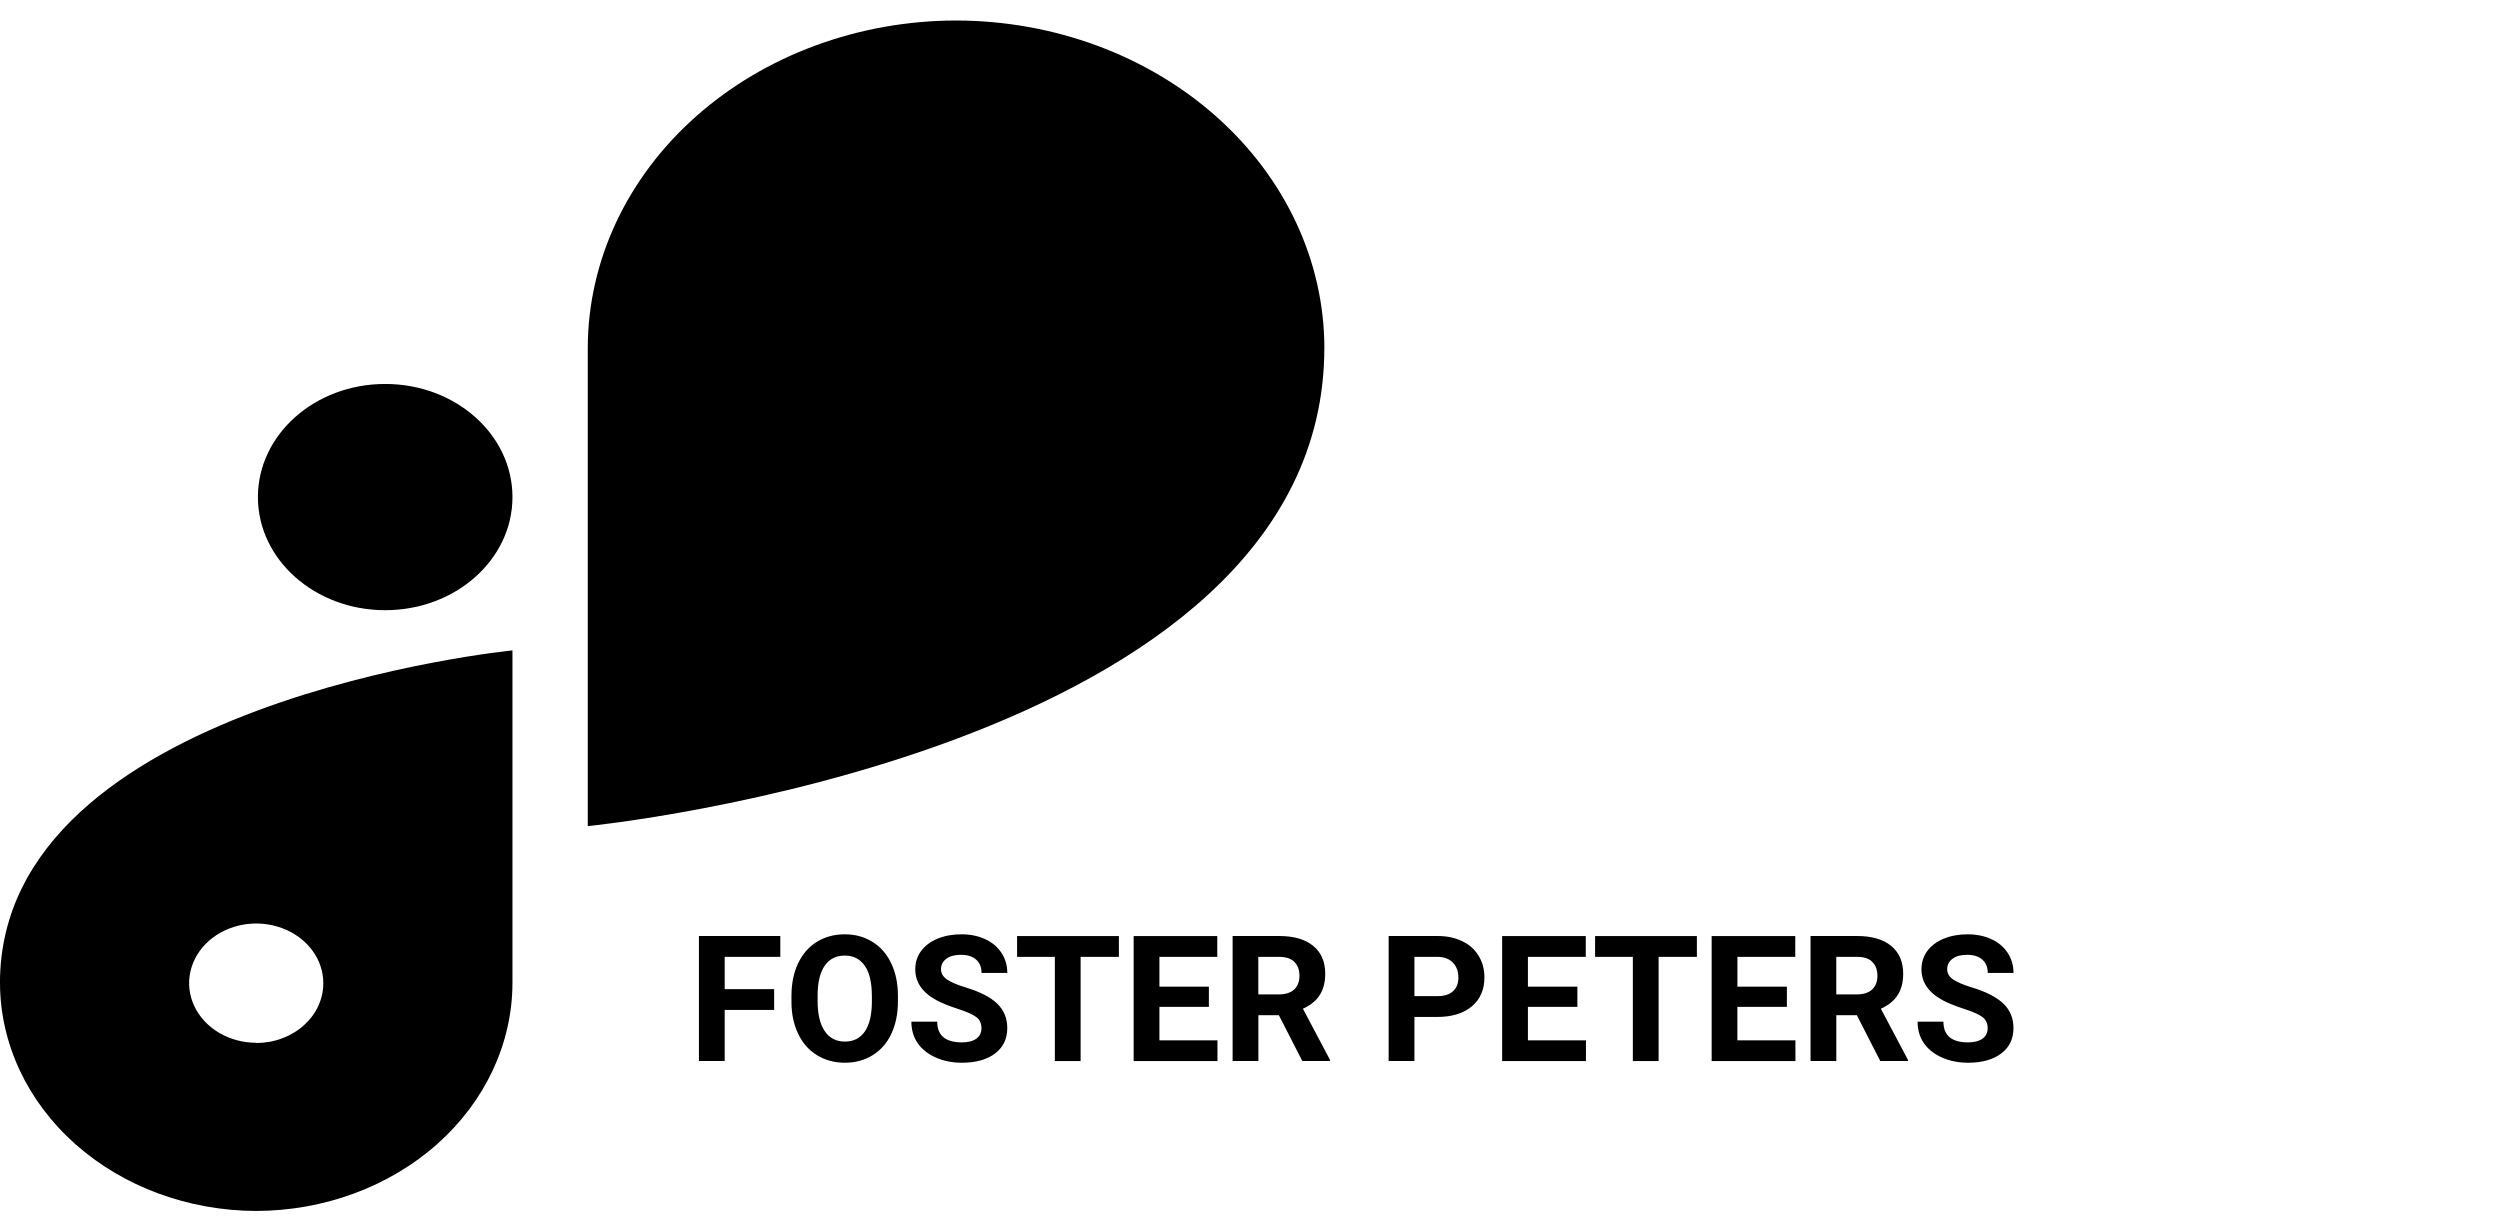
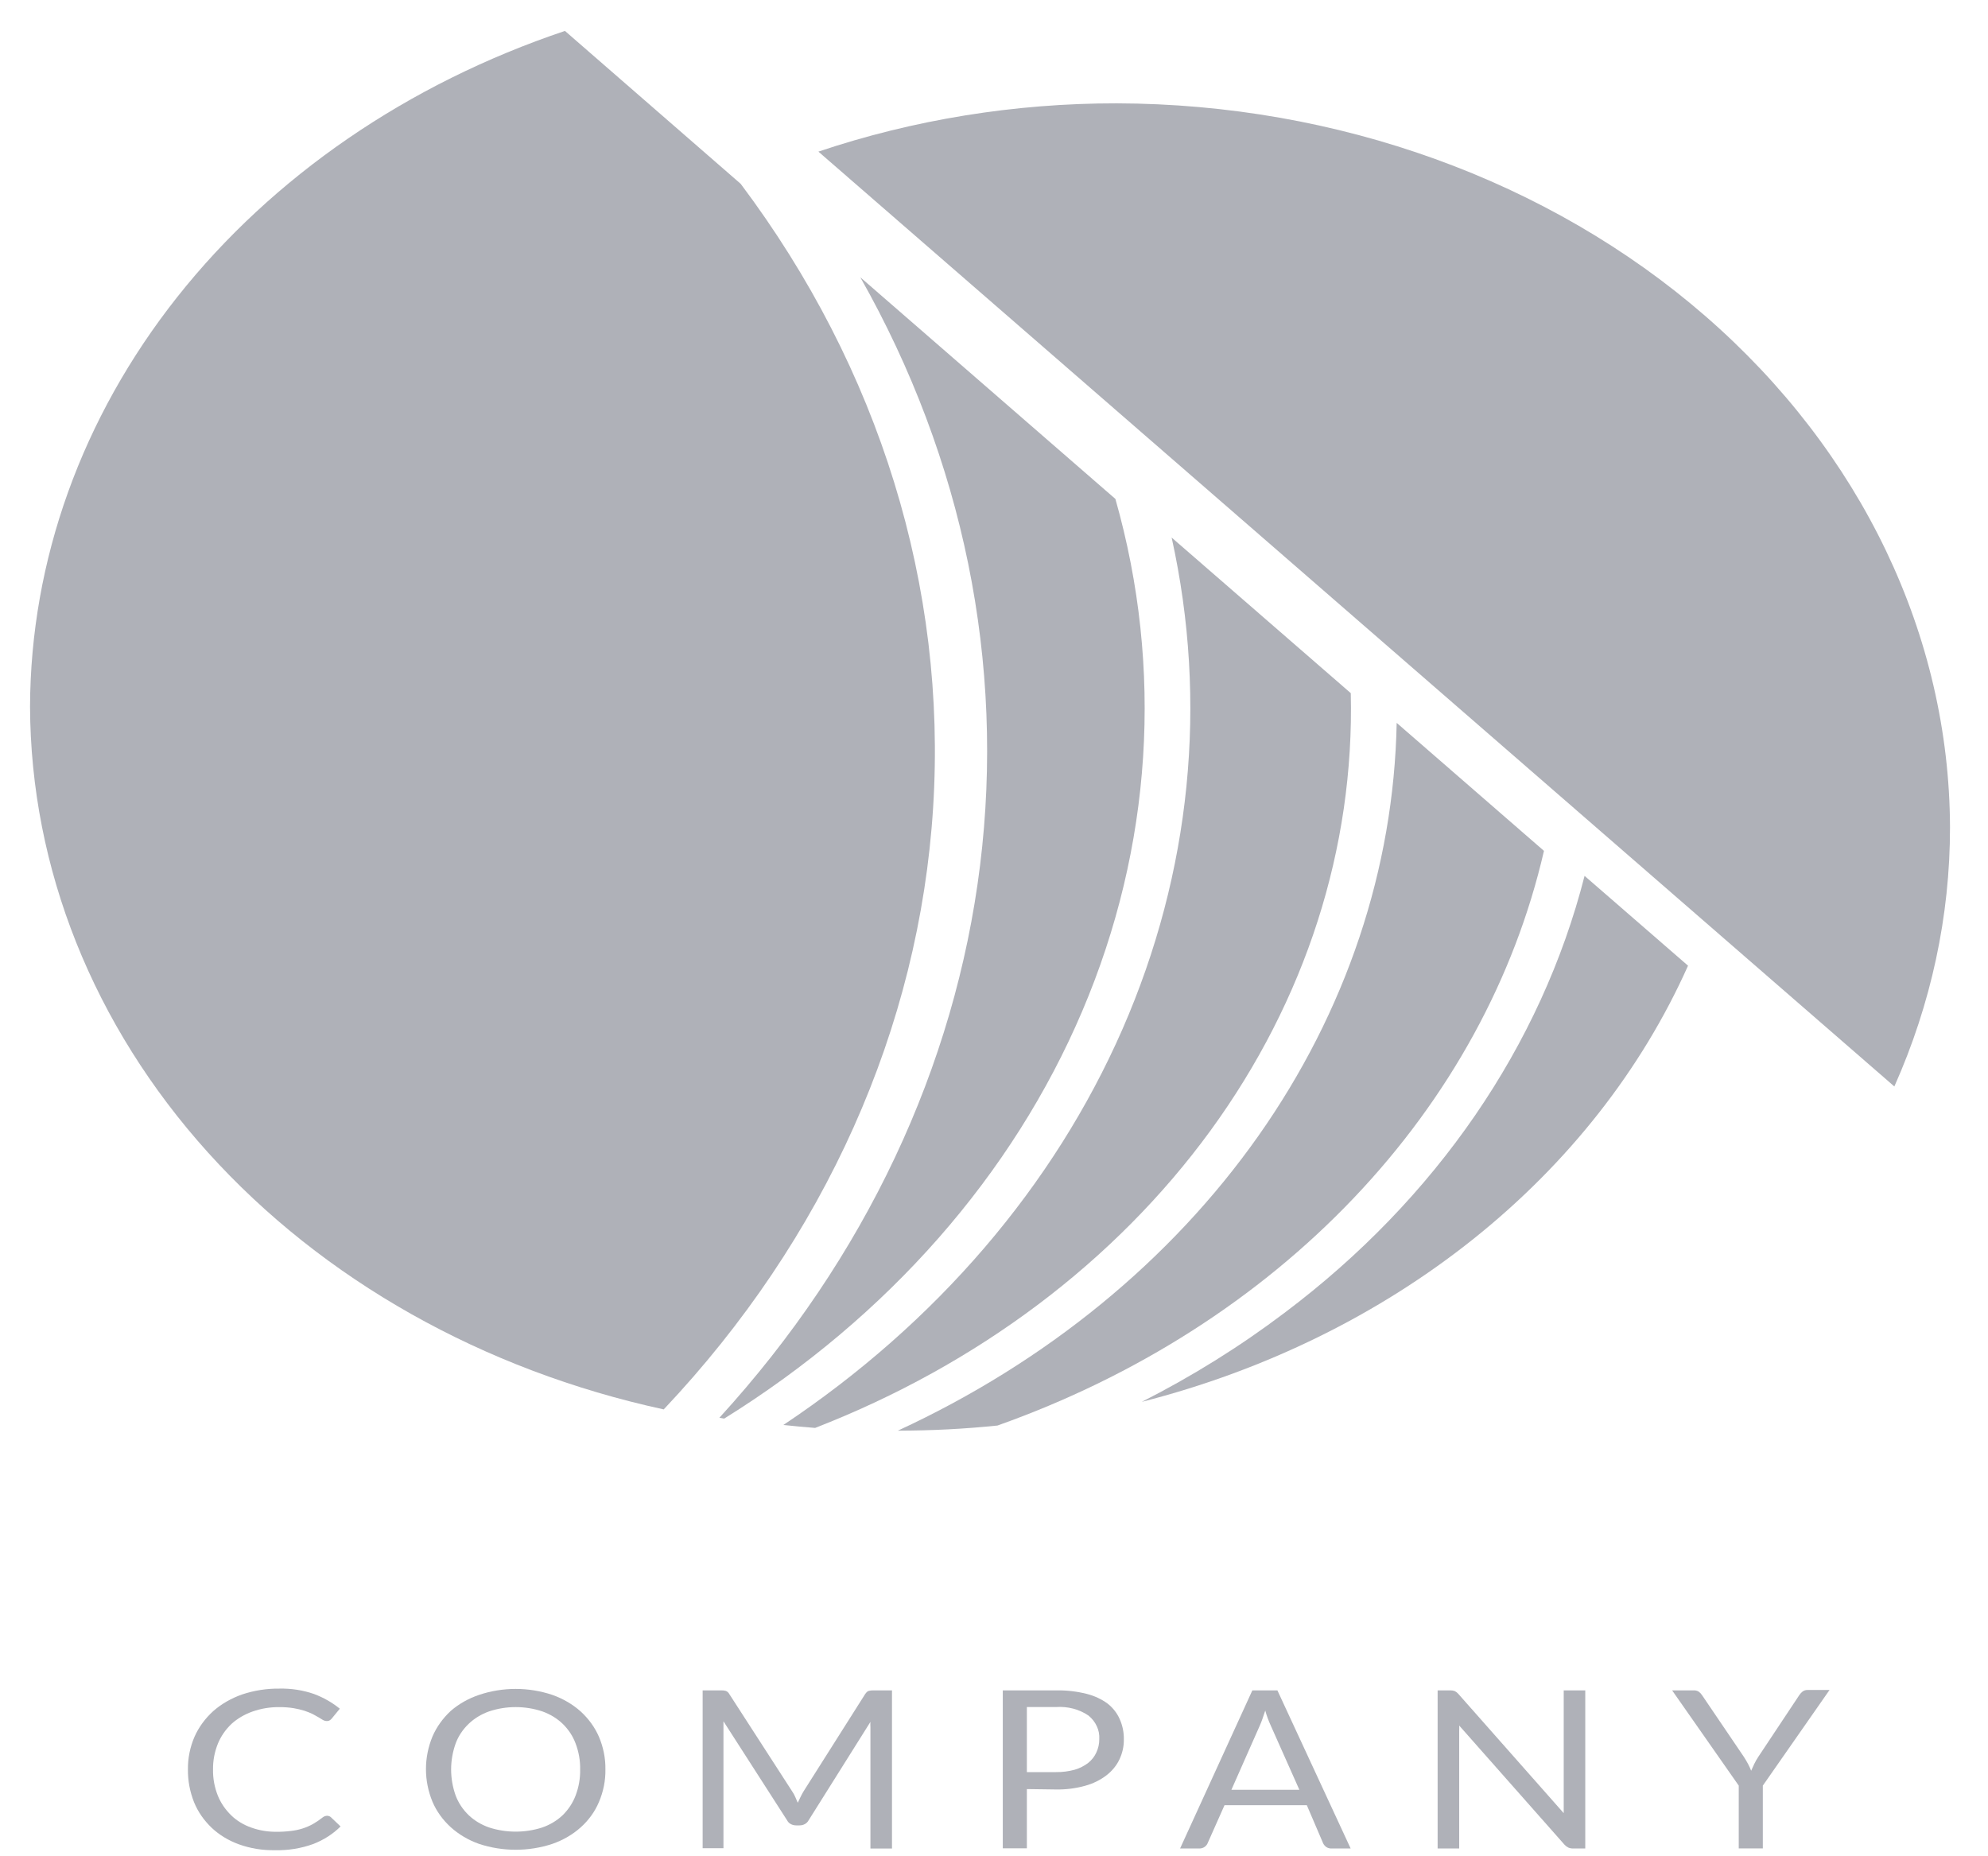
- <svg xmlns="http://www.w3.org/2000/svg" version="1.1" width="65" height="32" viewBox="0 0 65 32">
-   <path d="M10.016 9.983h-0.002c-1.827 0-3.308 1.316-3.308 2.94v0.002c0 1.624 1.481 2.94 3.308 2.94h0.002c1.827 0 3.308-1.316 3.308-2.94v-0.002c0-1.624-1.481-2.94-3.308-2.94z" />
-   <path d="M34.434 9.043c-0.005-2.255-1.015-4.417-2.81-6.012s-4.226-2.493-6.764-2.498v0c-2.538 0.004-4.972 0.902-6.767 2.497s-2.806 3.757-2.811 6.013v12.436c0 0 19.149-1.895 19.151-12.434v-0.002z" />
-   <path d="M0 25.562c0.005 1.569 0.708 3.073 1.956 4.183s2.94 1.735 4.706 1.74c1.765-0.005 3.457-0.63 4.705-1.739s1.952-2.613 1.957-4.182v-8.654c0 0-13.325 1.32-13.325 8.652zM6.662 27.112c-0.345 0-0.682-0.091-0.969-0.261s-0.511-0.413-0.643-0.696c-0.132-0.283-0.167-0.595-0.099-0.896s0.233-0.577 0.477-0.794 0.555-0.364 0.893-0.424c0.338-0.060 0.689-0.029 1.008 0.088s0.591 0.316 0.783 0.571c0.192 0.255 0.294 0.555 0.294 0.861 0.001 0.204-0.044 0.406-0.131 0.595s-0.216 0.36-0.378 0.505c-0.162 0.145-0.355 0.259-0.567 0.338s-0.439 0.119-0.669 0.119v-0.006z" />
-   <path d="M20.128 26.258h-1.286v1.328h-0.67v-3.25h2.116v0.542h-1.446v0.839h1.286v0.54zM23.346 26.035c0 0.32-0.057 0.6-0.17 0.842s-0.275 0.427-0.487 0.558c-0.21 0.131-0.451 0.196-0.723 0.196-0.269 0-0.51-0.065-0.721-0.194s-0.375-0.314-0.491-0.554c-0.116-0.241-0.175-0.518-0.176-0.83v-0.161c0-0.32 0.057-0.601 0.172-0.844 0.116-0.244 0.279-0.431 0.489-0.56 0.211-0.131 0.452-0.196 0.723-0.196s0.511 0.065 0.721 0.196c0.211 0.129 0.374 0.316 0.489 0.56 0.116 0.242 0.174 0.523 0.174 0.841v0.145zM22.668 25.888c0-0.341-0.061-0.6-0.183-0.777s-0.296-0.266-0.522-0.266c-0.225 0-0.398 0.088-0.52 0.263-0.122 0.174-0.184 0.43-0.185 0.768v0.158c0 0.332 0.061 0.589 0.183 0.772s0.298 0.275 0.527 0.275c0.225 0 0.397-0.088 0.518-0.263 0.121-0.177 0.182-0.434 0.183-0.772v-0.158zM25.518 26.734c0-0.126-0.045-0.223-0.134-0.29-0.089-0.068-0.25-0.14-0.482-0.214-0.232-0.076-0.416-0.15-0.551-0.223-0.369-0.199-0.554-0.468-0.554-0.806 0-0.176 0.049-0.332 0.147-0.469 0.1-0.138 0.242-0.246 0.426-0.324 0.186-0.077 0.394-0.116 0.625-0.116 0.232 0 0.439 0.042 0.621 0.127 0.181 0.083 0.322 0.202 0.422 0.355 0.101 0.153 0.152 0.327 0.152 0.522h-0.67c0-0.149-0.047-0.264-0.141-0.346-0.094-0.083-0.225-0.125-0.395-0.125-0.164 0-0.291 0.035-0.382 0.105-0.091 0.068-0.136 0.159-0.136 0.272 0 0.106 0.053 0.194 0.158 0.266 0.107 0.071 0.264 0.138 0.471 0.201 0.381 0.115 0.659 0.257 0.833 0.426s0.261 0.381 0.261 0.634c0 0.281-0.106 0.502-0.319 0.663-0.213 0.159-0.499 0.239-0.859 0.239-0.25 0-0.478-0.045-0.683-0.136-0.205-0.092-0.362-0.218-0.471-0.377-0.107-0.159-0.161-0.344-0.161-0.554h0.672c0 0.359 0.214 0.538 0.643 0.538 0.159 0 0.284-0.032 0.373-0.096 0.089-0.065 0.134-0.156 0.134-0.272zM29.092 24.879h-0.996v2.708h-0.67v-2.708h-0.982v-0.542h2.647v0.542zM31.431 26.178h-1.286v0.871h1.509v0.538h-2.179v-3.25h2.174v0.542h-1.504v0.775h1.286v0.525zM33.251 26.396h-0.533v1.19h-0.67v-3.25h1.208c0.384 0 0.68 0.086 0.888 0.257s0.312 0.413 0.312 0.725c0 0.222-0.048 0.407-0.145 0.556-0.095 0.147-0.24 0.265-0.435 0.353l0.703 1.328v0.031h-0.719l-0.609-1.19zM32.717 25.854h0.54c0.168 0 0.298-0.042 0.391-0.127 0.092-0.086 0.138-0.205 0.138-0.355 0-0.153-0.044-0.274-0.132-0.362-0.086-0.088-0.219-0.132-0.4-0.132h-0.538v0.975zM36.775 26.441v1.145h-0.67v-3.25h1.268c0.244 0 0.458 0.045 0.643 0.134 0.186 0.089 0.329 0.216 0.429 0.382 0.1 0.164 0.15 0.35 0.15 0.56 0 0.318-0.109 0.57-0.328 0.754-0.217 0.183-0.519 0.275-0.904 0.275h-0.587zM36.775 25.899h0.598c0.177 0 0.312-0.042 0.404-0.125 0.094-0.083 0.141-0.202 0.141-0.357 0-0.159-0.047-0.288-0.141-0.386s-0.223-0.149-0.388-0.152h-0.614v1.020zM41.012 26.178h-1.286v0.871h1.509v0.538h-2.179v-3.25h2.174v0.542h-1.504v0.775h1.286v0.525zM44.119 24.879h-0.995v2.708h-0.67v-2.708h-0.982v-0.542h2.647v0.542zM46.458 26.178h-1.286v0.871h1.509v0.538h-2.178v-3.25h2.174v0.542h-1.504v0.775h1.286v0.525zM48.277 26.396h-0.533v1.19h-0.67v-3.25h1.208c0.384 0 0.68 0.086 0.888 0.257s0.313 0.413 0.313 0.725c0 0.222-0.048 0.407-0.145 0.556-0.095 0.147-0.24 0.265-0.435 0.353l0.703 1.328v0.031h-0.719l-0.609-1.19zM47.744 25.854h0.54c0.168 0 0.298-0.042 0.391-0.127 0.092-0.086 0.138-0.205 0.138-0.355 0-0.153-0.044-0.274-0.132-0.362-0.086-0.088-0.219-0.132-0.4-0.132h-0.538v0.975zM51.679 26.734c0-0.126-0.045-0.223-0.134-0.29-0.089-0.068-0.25-0.14-0.482-0.214-0.232-0.076-0.416-0.15-0.551-0.223-0.369-0.199-0.554-0.468-0.554-0.806 0-0.176 0.049-0.332 0.147-0.469 0.1-0.138 0.242-0.246 0.426-0.324 0.186-0.077 0.394-0.116 0.625-0.116 0.232 0 0.439 0.042 0.621 0.127 0.182 0.083 0.322 0.202 0.422 0.355 0.101 0.153 0.152 0.327 0.152 0.522h-0.67c0-0.149-0.047-0.264-0.141-0.346-0.094-0.083-0.225-0.125-0.395-0.125-0.164 0-0.291 0.035-0.382 0.105-0.091 0.068-0.136 0.159-0.136 0.272 0 0.106 0.053 0.194 0.158 0.266 0.107 0.071 0.264 0.138 0.471 0.201 0.381 0.115 0.658 0.257 0.833 0.426s0.261 0.381 0.261 0.634c0 0.281-0.106 0.502-0.319 0.663-0.213 0.159-0.499 0.239-0.859 0.239-0.25 0-0.478-0.045-0.683-0.136-0.205-0.092-0.362-0.218-0.471-0.377-0.107-0.159-0.161-0.344-0.161-0.554h0.672c0 0.359 0.214 0.538 0.643 0.538 0.159 0 0.283-0.032 0.373-0.096 0.089-0.065 0.134-0.156 0.134-0.272z" />
+ <svg xmlns="http://www.w3.org/2000/svg" width="45" height="42" viewBox="0 0 45 42" fill="none">
+   <path d="M7.406 41.101C7.422 41.102 7.438 41.105 7.452 41.111C7.467 41.116 7.48 41.124 7.491 41.135L7.709 41.343C7.54 41.512 7.33 41.647 7.095 41.739C6.82 41.839 6.524 41.888 6.226 41.881C5.945 41.886 5.667 41.841 5.408 41.748C5.174 41.663 4.964 41.536 4.792 41.374C4.616 41.206 4.48 41.01 4.393 40.796C4.298 40.557 4.251 40.306 4.254 40.054C4.251 39.8 4.301 39.548 4.404 39.31C4.5 39.095 4.643 38.899 4.827 38.732C5.013 38.569 5.236 38.441 5.481 38.355C5.75 38.265 6.036 38.22 6.324 38.223C6.591 38.217 6.857 38.258 7.106 38.344C7.322 38.425 7.521 38.538 7.692 38.678L7.51 38.9C7.497 38.916 7.482 38.93 7.463 38.941C7.442 38.953 7.416 38.959 7.39 38.957C7.362 38.956 7.334 38.947 7.311 38.934L7.213 38.874L7.076 38.798C7.017 38.77 6.956 38.746 6.894 38.725C6.813 38.7 6.73 38.68 6.646 38.666C6.539 38.649 6.43 38.641 6.321 38.642C6.114 38.64 5.908 38.674 5.716 38.742C5.537 38.805 5.375 38.9 5.241 39.021C5.105 39.15 5.001 39.302 4.933 39.467C4.857 39.655 4.819 39.854 4.822 40.054C4.818 40.257 4.856 40.459 4.933 40.651C5 40.815 5.103 40.965 5.236 41.094C5.361 41.215 5.516 41.309 5.689 41.369C5.867 41.433 6.058 41.465 6.25 41.464C6.361 41.465 6.473 41.459 6.583 41.445C6.763 41.426 6.935 41.372 7.087 41.286C7.164 41.242 7.236 41.193 7.303 41.139C7.331 41.116 7.367 41.103 7.406 41.101Z" fill="#AFB1B8" />
+   <path d="M13.704 40.054C13.708 40.305 13.658 40.555 13.557 40.791C13.468 41.004 13.328 41.199 13.146 41.363C12.964 41.526 12.745 41.654 12.502 41.738C11.968 41.915 11.378 41.915 10.844 41.738C10.603 41.653 10.385 41.524 10.204 41.361C10.022 41.195 9.881 40.999 9.789 40.783C9.593 40.306 9.593 39.785 9.789 39.308C9.882 39.092 10.023 38.895 10.204 38.727C10.386 38.569 10.604 38.446 10.844 38.365C11.377 38.185 11.969 38.185 12.502 38.365C12.744 38.45 12.963 38.578 13.145 38.741C13.325 38.906 13.465 39.1 13.557 39.312C13.658 39.55 13.708 39.801 13.704 40.054ZM13.132 40.054C13.136 39.853 13.101 39.653 13.028 39.462C12.967 39.298 12.868 39.147 12.736 39.019C12.609 38.897 12.451 38.801 12.276 38.739C11.888 38.609 11.458 38.609 11.071 38.739C10.895 38.801 10.738 38.897 10.61 39.019C10.477 39.146 10.376 39.297 10.315 39.462C10.177 39.847 10.177 40.26 10.315 40.646C10.377 40.81 10.477 40.961 10.61 41.089C10.738 41.21 10.895 41.305 11.071 41.366C11.459 41.492 11.887 41.492 12.276 41.366C12.451 41.305 12.608 41.21 12.736 41.089C12.867 40.96 12.966 40.809 13.028 40.646C13.101 40.455 13.136 40.255 13.132 40.054Z" fill="#AFB1B8" />
+   <path d="M18.001 40.675L18.058 40.807C18.08 40.76 18.099 40.717 18.121 40.675C18.142 40.63 18.166 40.587 18.192 40.544L19.585 38.344C19.613 38.306 19.637 38.282 19.664 38.275C19.701 38.265 19.74 38.261 19.779 38.263H20.191V41.843H19.703V39.211C19.703 39.178 19.703 39.14 19.703 39.099C19.7 39.059 19.7 39.017 19.703 38.976L18.301 41.208C18.283 41.241 18.255 41.269 18.219 41.289C18.183 41.309 18.142 41.319 18.099 41.319H18.02C17.978 41.319 17.936 41.309 17.9 41.289C17.864 41.27 17.836 41.241 17.819 41.208L16.376 38.962C16.376 39.005 16.376 39.047 16.376 39.09C16.376 39.133 16.376 39.17 16.376 39.204V41.835H15.905V38.263H16.316C16.355 38.261 16.394 38.265 16.431 38.275C16.465 38.29 16.492 38.314 16.507 38.344L17.93 40.547C17.958 40.587 17.982 40.63 18.001 40.675Z" fill="#AFB1B8" />
+   <path d="M23.244 40.497V41.838H22.699V38.263H23.915C24.145 38.259 24.373 38.286 24.594 38.341C24.77 38.385 24.934 38.461 25.074 38.564C25.195 38.661 25.288 38.781 25.346 38.915C25.411 39.06 25.442 39.216 25.439 39.372C25.442 39.529 25.407 39.684 25.338 39.829C25.273 39.966 25.172 40.088 25.044 40.187C24.904 40.294 24.739 40.375 24.561 40.423C24.349 40.482 24.127 40.51 23.904 40.506L23.244 40.497ZM23.244 40.113H23.904C24.047 40.115 24.19 40.096 24.327 40.059C24.439 40.026 24.543 39.973 24.632 39.905C24.714 39.839 24.777 39.758 24.817 39.668C24.862 39.572 24.884 39.47 24.883 39.367C24.889 39.268 24.871 39.168 24.828 39.076C24.786 38.983 24.721 38.9 24.637 38.832C24.429 38.69 24.168 38.622 23.904 38.64H23.244V40.113Z" fill="#AFB1B8" />
+   <path d="M30.573 41.842H30.142C30.099 41.844 30.057 41.832 30.022 41.809C29.991 41.787 29.967 41.758 29.951 41.726L29.581 40.862H27.718L27.334 41.726C27.32 41.758 27.296 41.786 27.266 41.807C27.231 41.831 27.188 41.844 27.143 41.842H26.712L28.348 38.263H28.915L30.573 41.842ZM27.874 40.513H29.412L28.763 39.056C28.713 38.947 28.672 38.834 28.64 38.72L28.577 38.907C28.558 38.964 28.536 39.016 28.517 39.059L27.874 40.513Z" fill="#AFB1B8" />
+   <path d="M32.929 38.279C32.961 38.295 32.989 38.317 33.011 38.343L35.396 41.042C35.396 40.999 35.396 40.956 35.396 40.916C35.396 40.876 35.396 40.836 35.396 40.798V38.263H35.884V41.842H35.612C35.573 41.843 35.534 41.836 35.5 41.821C35.466 41.804 35.437 41.782 35.413 41.755L33.03 39.059C33.032 39.1 33.032 39.141 33.03 39.182C33.03 39.222 33.03 39.258 33.03 39.291V41.842H32.542V38.263H32.831C32.864 38.262 32.898 38.268 32.929 38.279Z" fill="#AFB1B8" />
+   <path d="M39.903 40.419V41.84H39.358V40.419L37.85 38.263H38.338C38.38 38.261 38.422 38.272 38.455 38.294C38.485 38.317 38.51 38.344 38.529 38.374L39.472 39.765C39.51 39.824 39.543 39.879 39.57 39.931C39.598 39.983 39.62 40.033 39.639 40.082L39.709 39.928C39.736 39.872 39.767 39.818 39.802 39.765L40.732 38.365C40.751 38.337 40.775 38.312 40.803 38.289C40.835 38.265 40.877 38.252 40.92 38.254H41.413L39.903 40.419Z" fill="#AFB1B8" />
+   <path d="M17.731 32.256C17.968 32.282 18.209 32.303 18.451 32.322C22.13 30.893 25.242 28.552 27.399 25.594C29.555 22.636 30.66 19.191 30.576 15.69L26.521 12.168C27.346 15.895 26.96 19.748 25.408 23.296C23.855 26.844 21.198 29.946 17.731 32.256Z" fill="#AFB1B8" />
+   <path d="M16.284 32.092L16.393 32.111C20.097 29.809 22.921 26.595 24.499 22.884C26.078 19.173 26.339 15.135 25.248 11.294L19.474 6.277C21.809 10.401 22.75 15.016 22.185 19.586C21.62 24.156 19.574 28.493 16.284 32.092Z" fill="#AFB1B8" />
+   <path d="M35.868 19.826C34.887 23.673 32.504 27.142 29.073 29.719C28.072 30.476 26.991 31.15 25.845 31.732C28.639 31.019 31.206 29.758 33.35 28.046C35.494 26.334 37.157 24.217 38.21 21.859L35.868 19.826Z" fill="#AFB1B8" />
+   <path d="M34.949 19.26L31.615 16.363C31.551 19.666 30.47 22.894 28.485 25.711C26.499 28.529 23.681 30.833 20.324 32.384H20.341C21.089 32.383 21.836 32.345 22.579 32.268C25.716 31.155 28.488 29.385 30.646 27.115C32.805 24.846 34.283 22.147 34.949 19.26Z" fill="#AFB1B8" />
+   <path d="M16.766 4.161L12.788 0.7C9.232 1.894 6.174 3.993 4.013 6.722C1.853 9.451 0.691 12.684 0.68 15.996H0.68C0.693 19.656 2.111 23.208 4.709 26.089C7.307 28.97 10.937 31.016 15.024 31.903C18.672 28.041 20.808 23.269 21.122 18.28C21.435 13.291 19.909 8.345 16.766 4.161Z" fill="#AFB1B8" />
+   <path d="M44.14 18.727C44.126 14.385 42.134 10.224 38.6 7.153C35.066 4.083 30.276 2.352 25.278 2.339C22.969 2.337 20.679 2.708 18.525 3.432L42.88 24.593C43.714 22.722 44.141 20.733 44.14 18.727Z" fill="#AFB1B8" />
</svg>
